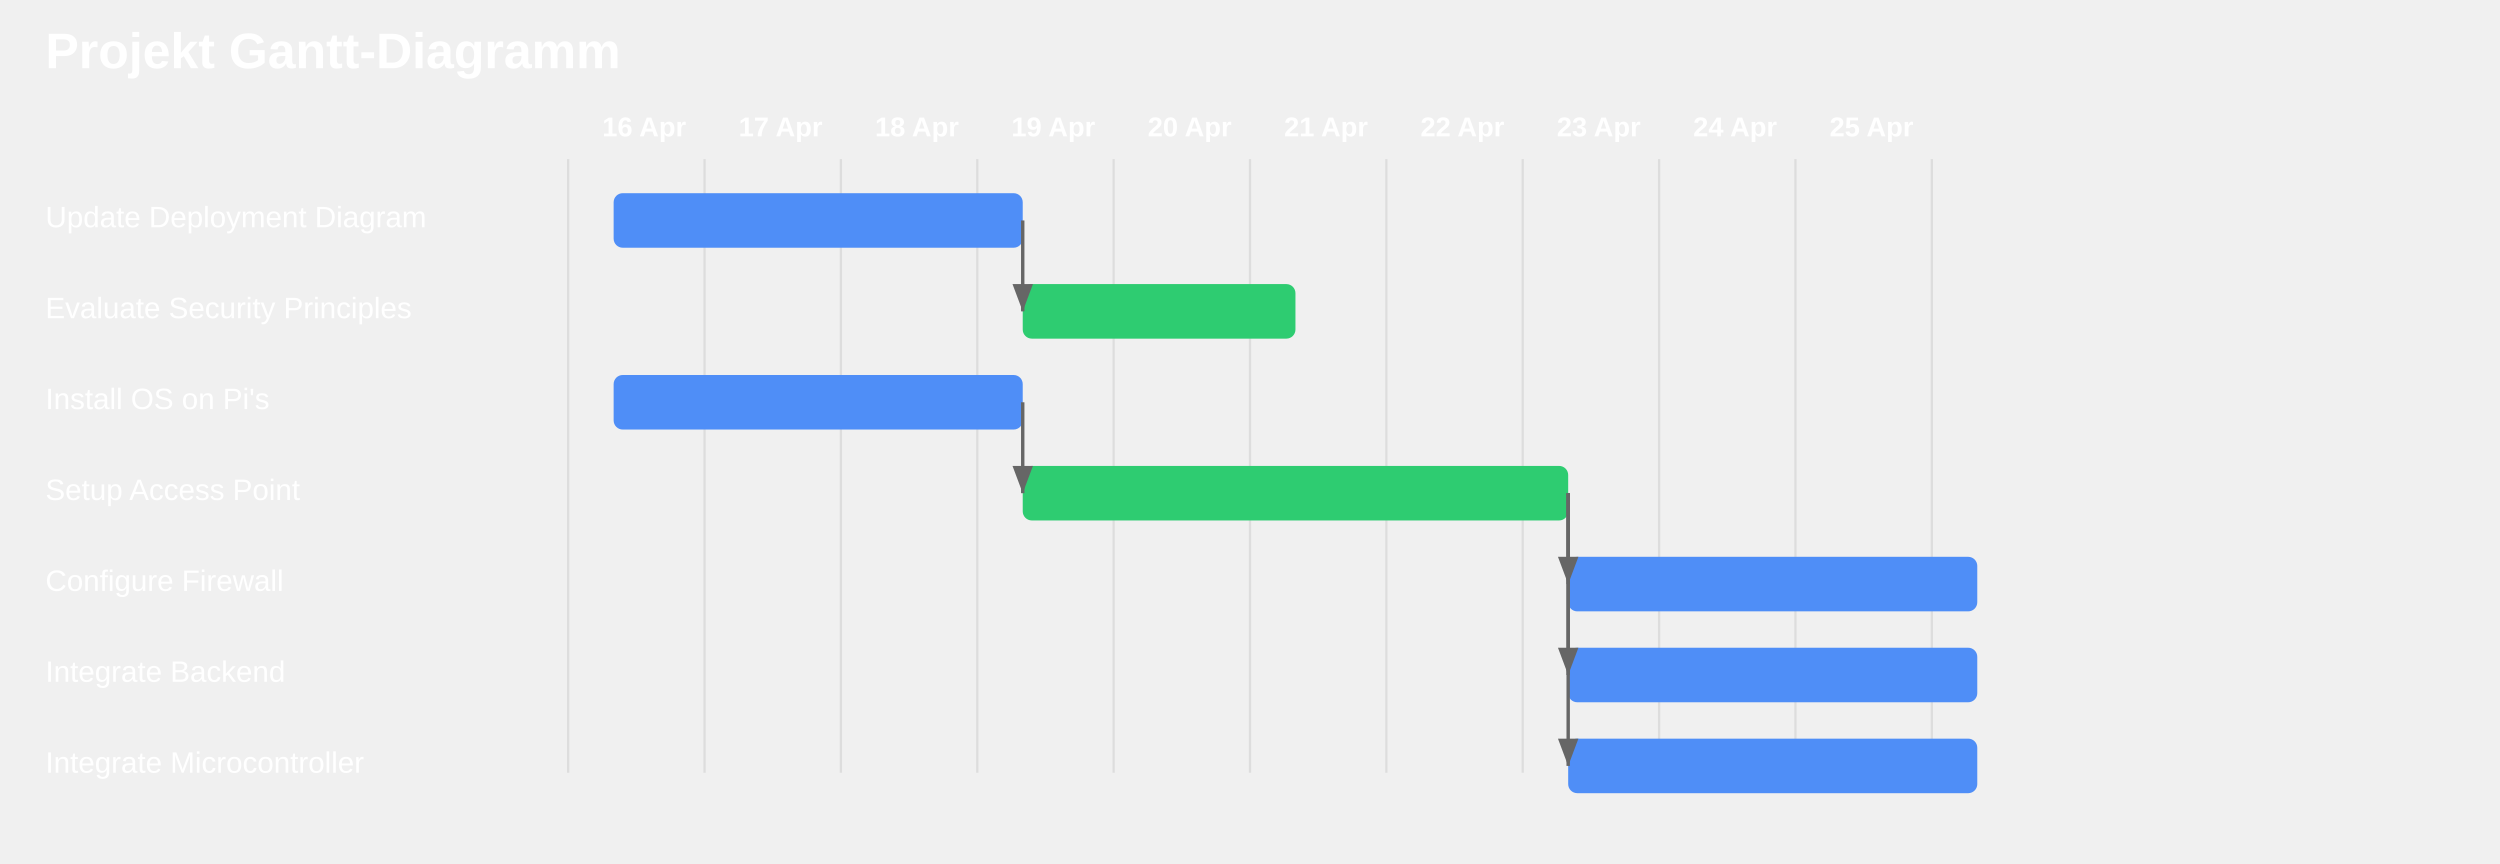
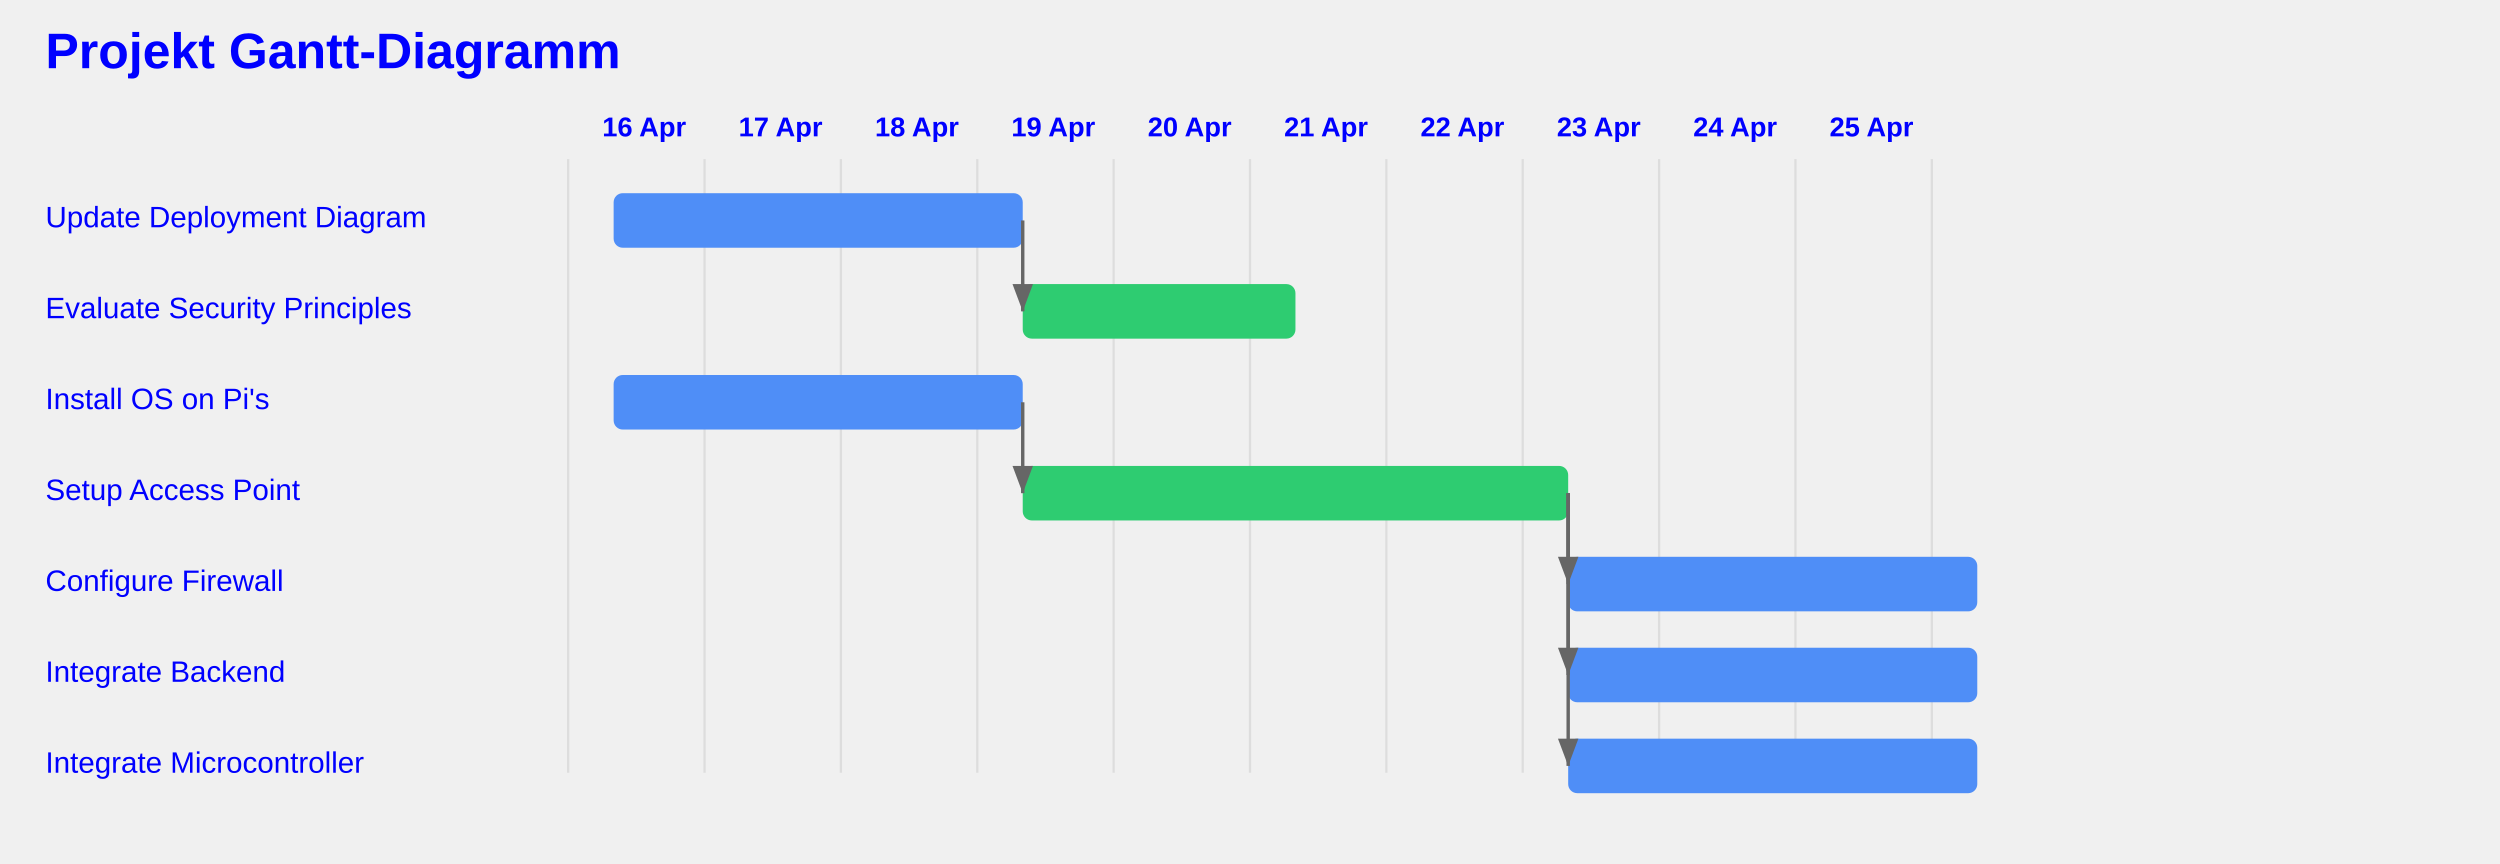
<svg xmlns="http://www.w3.org/2000/svg" width="1100" height="380">
  <style>
-     .title { font: bold 22px Arial, sans-serif; fill: white; }
-     .header { font: bold 12px Arial, sans-serif; fill: white; }
-     .task { font: 13px Arial, sans-serif; fill: white; }
+     .title { font: bold 22px Arial, sans-serif; fill: blue; }
+     .header { font: bold 12px Arial, sans-serif; fill: blue; }
+     .task { font: 13px Arial, sans-serif; fill: blue; }
    .grid { stroke: #ddd; stroke-width: 1; }
    .bar { fill: #4f8ef7; rx: 4; ry: 4; }
    .bar2 { fill: #2ecc71; rx: 4; ry: 4; }
    .dep { stroke: #666; stroke-width: 1.5; fill: none; marker-end: url(#arrow); }
  </style>
  <defs>
    <marker id="arrow" markerWidth="10" markerHeight="10" refX="8" refY="3" orient="auto">
      <path d="M0,0 L8,3 L0,6 Z" fill="#666" />
    </marker>
  </defs>
  <text x="20" y="30" class="title">Projekt Gantt-Diagramm</text>
  <g transform="translate(250,60)">
    <text x="15" y="0" class="header">16 Apr</text>
    <text x="75" y="0" class="header">17 Apr</text>
    <text x="135" y="0" class="header">18 Apr</text>
    <text x="195" y="0" class="header">19 Apr</text>
    <text x="255" y="0" class="header">20 Apr</text>
    <text x="315" y="0" class="header">21 Apr</text>
    <text x="375" y="0" class="header">22 Apr</text>
    <text x="435" y="0" class="header">23 Apr</text>
    <text x="495" y="0" class="header">24 Apr</text>
    <text x="555" y="0" class="header">25 Apr</text>
    <g class="grid">
      <line x1="0" y1="10" x2="0" y2="280" />
      <line x1="60" y1="10" x2="60" y2="280" />
      <line x1="120" y1="10" x2="120" y2="280" />
      <line x1="180" y1="10" x2="180" y2="280" />
      <line x1="240" y1="10" x2="240" y2="280" />
      <line x1="300" y1="10" x2="300" y2="280" />
      <line x1="360" y1="10" x2="360" y2="280" />
      <line x1="420" y1="10" x2="420" y2="280" />
      <line x1="480" y1="10" x2="480" y2="280" />
      <line x1="540" y1="10" x2="540" y2="280" />
      <line x1="600" y1="10" x2="600" y2="280" />
    </g>
  </g>
  <g transform="translate(20,80)">
    <text x="0" y="20" class="task">Update Deployment Diagram</text>
    <rect x="250" y="5" width="180" height="24" class="bar" />
    <text x="0" y="60" class="task">Evaluate Security Principles</text>
    <rect x="430" y="45" width="120" height="24" class="bar2" />
    <text x="0" y="100" class="task">Install OS on Pi's</text>
    <rect x="250" y="85" width="180" height="24" class="bar" />
    <text x="0" y="140" class="task">Setup Access Point</text>
    <rect x="430" y="125" width="240" height="24" class="bar2" />
    <text x="0" y="180" class="task">Configure Firewall</text>
    <rect x="670" y="165" width="180" height="24" class="bar" />
    <text x="0" y="220" class="task">Integrate Backend</text>
    <rect x="670" y="205" width="180" height="24" class="bar" />
    <text x="0" y="260" class="task">Integrate Microcontroller</text>
    <rect x="670" y="245" width="180" height="24" class="bar" />
    <path d="M430 17 L430 57" class="dep" />
    <path d="M430 97 L430 137" class="dep" />
    <path d="M670 137 L670 177" class="dep" />
    <path d="M670 137 L670 217" class="dep" />
    <path d="M670 137 L670 257" class="dep" />
  </g>
</svg>
